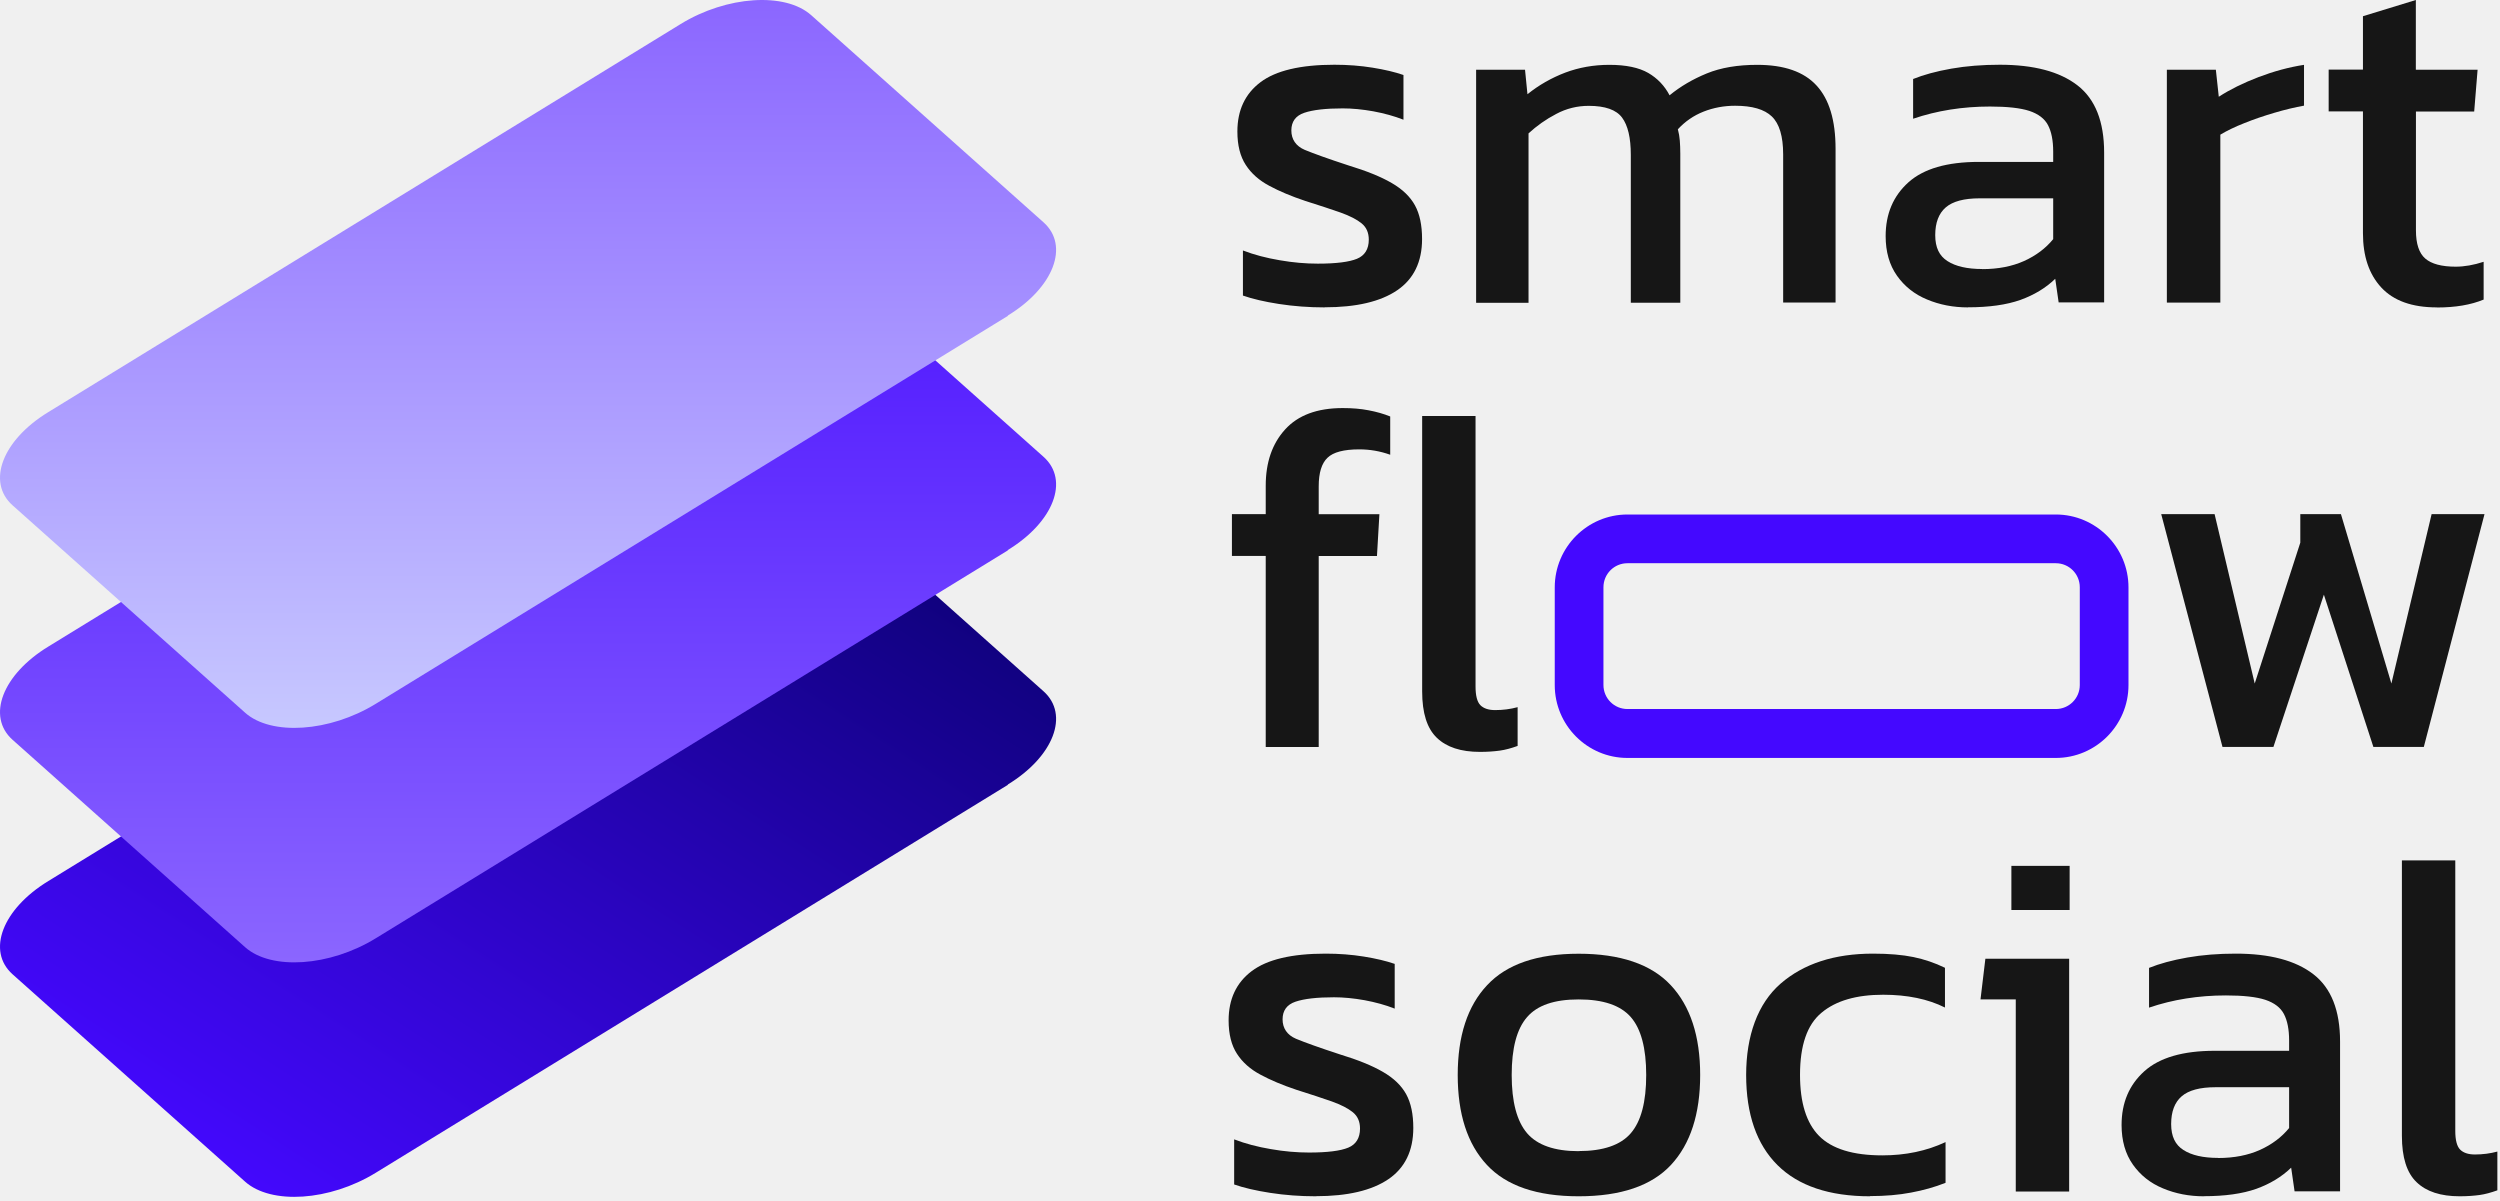
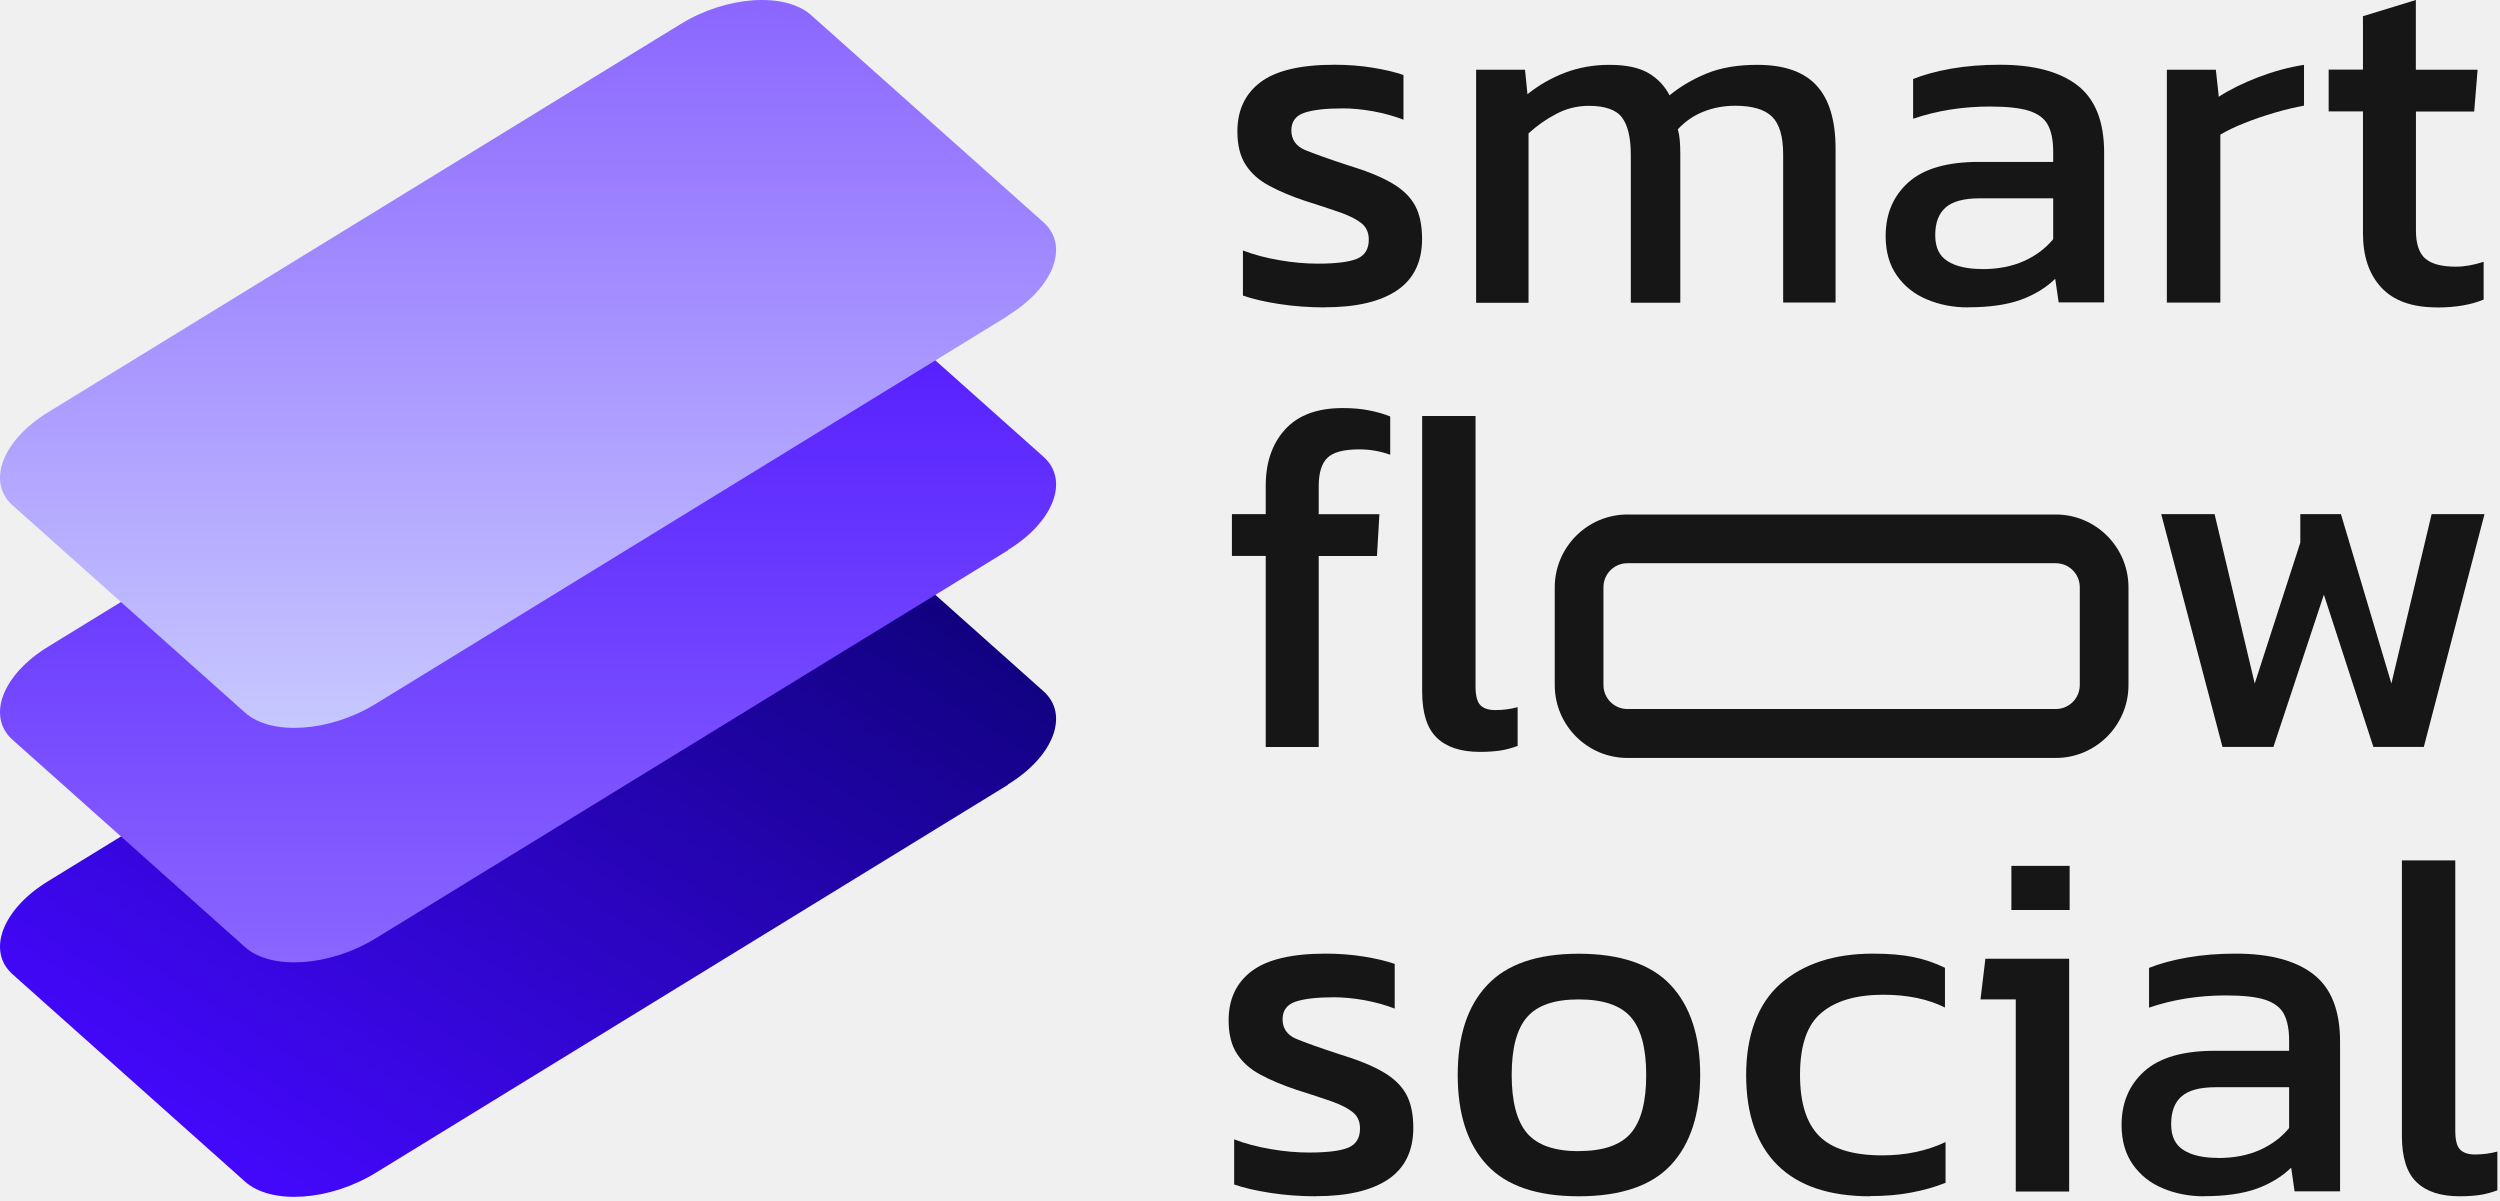
- <svg xmlns="http://www.w3.org/2000/svg" width="510" height="245" viewBox="0 0 510 245" fill="none">
-   <path d="M205.62 160.1L76.647 239.25C67.253 245.022 55.314 245.807 49.992 241.051L2.559 198.751C-2.763 193.995 0.476 185.452 9.87 179.726L138.843 100.576C148.237 94.804 160.176 94.019 165.498 98.775L212.885 141.028C218.207 145.785 214.967 154.328 205.573 160.054L205.62 160.1Z" fill="url(#paint0_linear_618_1857)" />
-   <path d="M205.62 112.266L76.647 191.416C67.253 197.188 55.314 197.973 49.992 193.217L2.559 150.917C-2.763 146.161 0.476 137.618 9.87 131.892L138.843 52.742C148.237 46.97 160.176 46.185 165.498 50.941L212.885 93.194C218.207 97.951 214.967 106.494 205.573 112.22L205.62 112.266Z" fill="url(#paint1_linear_618_1857)" />
-   <path d="M205.62 64.432L76.647 143.582C67.253 149.354 55.314 150.139 49.992 145.383L2.559 103.083C-2.763 98.327 0.476 89.784 9.87 84.058L138.843 4.908C148.237 -0.864 160.176 -1.649 165.498 3.107L212.885 45.36C218.207 50.117 214.967 58.66 205.573 64.386L205.62 64.432Z" fill="url(#paint2_linear_618_1857)" />
-   <g clip-path="url(#clip0_618_1857)">
-     <path d="M270.251 62.709C266.992 62.709 263.872 62.469 260.911 62.011C257.95 61.553 255.486 60.975 253.558 60.298V51.095C255.824 51.972 258.328 52.629 261.05 53.087C263.772 53.565 266.376 53.784 268.84 53.784C272.576 53.784 275.238 53.446 276.828 52.788C278.418 52.131 279.233 50.816 279.233 48.884C279.233 47.49 278.756 46.374 277.782 45.577C276.808 44.78 275.377 44.043 273.49 43.366C271.582 42.709 269.178 41.892 266.237 40.976C263.435 40.039 261.01 39.023 258.944 37.908C256.877 36.812 255.267 35.398 254.135 33.645C253.002 31.912 252.426 29.641 252.426 26.832C252.426 22.49 253.996 19.143 257.135 16.773C260.275 14.402 265.303 13.207 272.218 13.207C274.94 13.207 277.543 13.406 280.008 13.805C282.472 14.203 284.578 14.701 286.307 15.299V24.422C284.439 23.685 282.392 23.127 280.166 22.709C277.941 22.311 275.854 22.111 273.927 22.111C270.469 22.111 267.846 22.41 266.078 23.008C264.309 23.605 263.435 24.82 263.435 26.613C263.435 28.406 264.349 29.8 266.177 30.577C268.005 31.334 270.946 32.39 275.02 33.725C278.756 34.86 281.716 36.055 283.902 37.33C286.108 38.605 287.678 40.119 288.652 41.892C289.625 43.665 290.102 45.956 290.102 48.764C290.102 53.426 288.393 56.932 285.015 59.222C281.617 61.533 276.689 62.689 270.231 62.689L270.251 62.709Z" fill="#161616" />
-     <path d="M301.109 14.223H311.105L311.602 19.223C313.927 17.35 316.49 15.896 319.292 14.82C322.094 13.764 325.094 13.227 328.294 13.227C331.692 13.227 334.335 13.784 336.242 14.88C338.13 15.976 339.581 17.509 340.594 19.442C342.8 17.629 345.324 16.155 348.185 14.979C351.047 13.804 354.484 13.227 358.479 13.227C363.943 13.227 367.977 14.621 370.56 17.43C373.164 20.238 374.455 24.541 374.455 30.358V61.712H363.764V31.473C363.764 27.808 362.989 25.238 361.459 23.764C359.929 22.29 357.425 21.573 353.968 21.573C351.702 21.573 349.556 21.971 347.529 22.768C345.502 23.565 343.754 24.78 342.283 26.374C342.482 27.111 342.621 27.868 342.681 28.685C342.74 29.501 342.78 30.358 342.78 31.294V61.752H332.685V31.593C332.685 28.127 332.089 25.577 330.897 23.983C329.705 22.39 327.439 21.593 324.101 21.593C321.776 21.593 319.55 22.131 317.464 23.246C315.357 24.342 313.489 25.677 311.82 27.21V61.772H301.129V14.223H301.109Z" fill="#161616" />
-     <path d="M401.463 62.709C398.463 62.709 395.681 62.171 393.117 61.095C390.554 60.039 388.507 58.406 386.977 56.234C385.447 54.063 384.672 51.374 384.672 48.167C384.672 43.625 386.222 39.98 389.322 37.191C392.422 34.422 397.191 33.028 403.669 33.028H418.851V30.936C418.851 28.665 418.493 26.872 417.798 25.538C417.102 24.203 415.83 23.247 414.002 22.629C412.174 22.032 409.491 21.733 405.954 21.733C400.37 21.733 395.124 22.57 390.276 24.223V16.115C392.402 15.259 395.005 14.542 398.065 14.004C401.126 13.466 404.424 13.207 407.961 13.207C414.897 13.207 420.162 14.601 423.799 17.41C427.435 20.219 429.244 24.801 429.244 31.135V61.693H419.964L419.268 56.872C417.341 58.745 414.956 60.179 412.134 61.195C409.293 62.191 405.756 62.689 401.483 62.689L401.463 62.709ZM404.365 54.9C407.624 54.9 410.465 54.342 412.909 53.246C415.334 52.151 417.321 50.657 418.851 48.784V40.458H403.868C400.668 40.458 398.363 41.075 396.933 42.31C395.502 43.545 394.786 45.438 394.786 47.968C394.786 50.498 395.621 52.211 397.29 53.266C398.96 54.342 401.324 54.88 404.384 54.88L404.365 54.9Z" fill="#161616" />
-     <path d="M442.039 61.692V14.223H452.034L452.631 19.74C454.896 18.266 457.598 16.932 460.718 15.736C463.858 14.541 466.938 13.705 470.018 13.227V21.553C468.15 21.892 466.123 22.37 463.977 23.007C461.811 23.645 459.764 24.342 457.837 25.119C455.909 25.876 454.28 26.673 452.949 27.47V61.732H442.059L442.039 61.692Z" fill="#161616" />
-     <path d="M497.124 62.709C492.057 62.709 488.281 61.354 485.778 58.645C483.274 55.936 482.042 52.251 482.042 47.569V22.729H475.047V14.203H482.042V3.307L492.832 0V14.223H505.43L504.735 22.749H492.852V46.992C492.852 49.741 493.488 51.653 494.759 52.748C496.031 53.844 498.098 54.402 500.959 54.402C502.748 54.402 504.656 54.063 506.663 53.406V61.115C504.059 62.191 500.9 62.728 497.164 62.728L497.124 62.709Z" fill="#161616" />
-     <path d="M258.208 113.405H251.312V104.879H258.208V99.083C258.208 94.342 259.519 90.517 262.162 87.609C264.805 84.7 268.7 83.246 273.906 83.246C275.834 83.246 277.603 83.385 279.212 83.704C280.802 84.003 282.272 84.421 283.604 84.959V92.768C281.537 92.031 279.451 91.672 277.305 91.672C274.165 91.672 271.999 92.23 270.807 93.385C269.614 94.521 269.018 96.453 269.018 99.202V104.899H281.398L280.901 113.425H269.018V152.389H258.208V113.425V113.405Z" fill="#161616" />
-     <path d="M301.905 153.385C298.03 153.385 295.109 152.428 293.122 150.516C291.115 148.604 290.121 145.456 290.121 141.054V84.859H301.011V140.058C301.011 141.931 301.349 143.205 302.004 143.863C302.66 144.52 303.673 144.859 305.005 144.859C306.595 144.859 308.145 144.66 309.595 144.261V152.17C308.323 152.628 307.111 152.966 305.959 153.126C304.786 153.285 303.455 153.385 301.905 153.385Z" fill="#161616" />
-     <path d="M453.386 152.369L440.887 104.879H451.776L459.963 139.44L469.263 110.696V104.879H477.55L487.843 139.44L496.05 104.879H506.84L494.46 152.369H484.167L474.072 121.313L463.779 152.369H453.386Z" fill="#161616" />
-     <path d="M268.462 244.043C265.203 244.043 262.083 243.804 259.122 243.345C256.161 242.887 253.697 242.31 251.769 241.632V232.429C254.035 233.306 256.539 233.963 259.261 234.421C261.983 234.899 264.587 235.118 267.051 235.118C270.786 235.118 273.449 234.78 275.039 234.122C276.629 233.465 277.443 232.15 277.443 230.218C277.443 228.824 276.967 227.708 275.993 226.911C275.019 226.114 273.588 225.377 271.701 224.7C269.793 224.043 267.388 223.226 264.447 222.31C261.646 221.373 259.221 220.358 257.155 219.242C255.088 218.146 253.478 216.732 252.346 214.979C251.213 213.246 250.637 210.975 250.637 208.166C250.637 203.824 252.207 200.477 255.346 198.107C258.486 195.736 263.513 194.541 270.429 194.541C273.151 194.541 275.754 194.74 278.218 195.139C280.683 195.537 282.789 196.035 284.518 196.633V205.756C282.65 205.019 280.603 204.461 278.377 204.043C276.152 203.645 274.065 203.445 272.138 203.445C268.68 203.445 266.057 203.744 264.288 204.342C262.52 204.939 261.646 206.154 261.646 207.947C261.646 209.74 262.56 211.134 264.388 211.911C266.216 212.668 269.157 213.724 273.231 215.059C276.967 216.194 279.927 217.389 282.113 218.664C284.319 219.939 285.889 221.453 286.863 223.226C287.836 224.999 288.313 227.29 288.313 230.098C288.313 234.76 286.604 238.266 283.226 240.557C279.828 242.867 274.9 244.023 268.442 244.023L268.462 244.043Z" fill="#161616" />
-     <path d="M322.055 244.042C313.531 244.042 307.291 241.911 303.317 237.628C299.342 233.365 297.375 227.249 297.375 219.301C297.375 211.353 299.362 205.238 303.376 200.975C307.37 196.692 313.61 194.561 322.055 194.561C330.501 194.561 336.84 196.692 340.834 200.975C344.828 205.238 346.835 211.353 346.835 219.301C346.835 227.249 344.848 233.365 340.894 237.628C336.939 241.891 330.64 244.042 322.055 244.042ZM322.055 234.819C327.043 234.819 330.6 233.604 332.687 231.174C334.793 228.724 335.826 224.779 335.826 219.301C335.826 213.823 334.773 209.879 332.687 207.489C330.58 205.078 327.043 203.883 322.055 203.883C317.068 203.883 313.61 205.078 311.524 207.489C309.417 209.899 308.384 213.843 308.384 219.301C308.384 224.759 309.437 228.724 311.524 231.174C313.61 233.604 317.127 234.839 322.055 234.839V234.819Z" fill="#161616" />
-     <path d="M381.491 244.043C373.165 244.043 366.866 241.911 362.613 237.688C358.361 233.465 356.215 227.31 356.215 219.302C356.215 211.294 358.56 204.74 363.249 200.656C367.939 196.593 374.218 194.541 382.088 194.541C385.347 194.541 388.109 194.78 390.334 195.238C392.56 195.696 394.726 196.433 396.773 197.429V205.537C393.315 203.804 389.102 202.927 384.174 202.927C378.709 202.927 374.517 204.143 371.595 206.593C368.654 209.023 367.204 213.246 367.204 219.262C367.204 224.939 368.495 229.102 371.099 231.732C373.702 234.361 377.994 235.696 383.995 235.696C388.725 235.696 393.017 234.8 396.892 232.987V241.294C394.686 242.17 392.341 242.827 389.857 243.286C387.354 243.764 384.572 244.003 381.511 244.003L381.491 244.043Z" fill="#161616" />
-     <path d="M411.217 243.047V203.884H404.023L405.017 195.577H422.107V243.066H411.217V243.047ZM410.323 176.633H422.206V185.637H410.323V176.633Z" fill="#161616" />
-     <path d="M449.592 244.043C446.592 244.043 443.81 243.505 441.246 242.429C438.683 241.373 436.636 239.74 435.106 237.569C433.576 235.397 432.801 232.708 432.801 229.501C432.801 224.959 434.351 221.314 437.451 218.525C440.551 215.756 445.32 214.362 451.798 214.362H466.98V212.27C466.98 209.999 466.622 208.206 465.927 206.872C465.231 205.537 463.959 204.581 462.131 203.963C460.303 203.366 457.62 203.067 454.083 203.067C448.499 203.067 443.253 203.903 438.405 205.557V197.449C440.531 196.593 443.134 195.876 446.194 195.338C449.254 194.8 452.553 194.541 456.09 194.541C463.025 194.541 468.291 195.935 471.928 198.744C475.564 201.553 477.373 206.135 477.373 212.469V243.027H468.093L467.397 238.206C465.47 240.078 463.085 241.513 460.263 242.529C457.422 243.525 453.885 244.023 449.612 244.023L449.592 244.043ZM452.493 236.234C455.752 236.234 458.594 235.676 461.038 234.58C463.463 233.485 465.45 231.991 466.98 230.118V221.792H451.997C448.797 221.792 446.492 222.409 445.062 223.644C443.631 224.879 442.915 226.772 442.915 229.302C442.915 231.832 443.75 233.545 445.419 234.6C447.088 235.676 449.453 236.214 452.513 236.214L452.493 236.234Z" fill="#161616" />
-     <path d="M501.772 244.041C497.897 244.041 494.976 243.085 492.989 241.172C490.982 239.26 489.988 236.113 489.988 231.71V175.516H500.878V230.714C500.878 232.587 501.216 233.862 501.871 234.519C502.527 235.176 503.541 235.515 504.872 235.515C506.462 235.515 508.012 235.316 509.462 234.917V242.826C508.191 243.284 506.978 243.623 505.826 243.782C504.653 243.941 503.322 244.041 501.772 244.041Z" fill="#161616" />
-     <path d="M419.387 154.62H331.992C323.805 154.62 317.168 147.947 317.168 139.759V119.819C317.168 111.632 323.825 104.959 331.992 104.959H419.387C427.554 104.959 434.211 111.632 434.211 119.819V139.759C434.211 147.947 427.554 154.62 419.387 154.62ZM331.992 114.899C329.29 114.899 327.104 117.09 327.104 119.799V139.74C327.104 142.449 329.29 144.64 331.992 144.64H419.387C422.09 144.64 424.276 142.449 424.276 139.74V119.799C424.276 117.09 422.09 114.899 419.387 114.899H331.992Z" fill="#4408FF" />
+ <svg xmlns="http://www.w3.org/2000/svg" width="510" height="245" viewBox="0 0 510 245">
+   <linearGradient id="linearGradient1" x1="166.575" y1="61.332" x2="48.788" y2="243.936" gradientUnits="userSpaceOnUse">
+     <stop offset="1e-05" stop-color="#060065" stop-opacity="1" />
+     <stop offset="1" stop-color="#4408ff" stop-opacity="1" />
+   </linearGradient>
+   <path id="Path" fill="url(#linearGradient1)" stroke="none" d="M 205.62 160.1 L 76.647 239.25 C 67.253 245.022 55.314 245.807 49.992 241.051 L 2.559 198.751 C -2.763 193.995 0.476 185.452 9.87 179.726 L 138.843 100.576 C 148.237 94.804 160.176 94.019 165.498 98.775 L 212.885 141.028 C 218.207 145.785 214.967 154.328 205.573 160.054 L 205.62 160.1 Z" />
+   <linearGradient id="linearGradient2" x1="107.722" y1="28.648" x2="107.722" y2="196.324" gradientUnits="userSpaceOnUse">
+     <stop offset="1e-05" stop-color="#4408ff" stop-opacity="1" />
+     <stop offset="1" stop-color="#8b66ff" stop-opacity="1" />
+   </linearGradient>
+   <path id="path1" fill="url(#linearGradient2)" stroke="none" d="M 205.62 112.266 L 76.647 191.416 C 67.253 197.188 55.314 197.973 49.992 193.217 L 2.559 150.917 C -2.763 146.161 0.476 137.618 9.87 131.892 L 138.843 52.742 C 148.237 46.97 160.176 46.185 165.498 50.941 L 212.885 93.194 C 218.207 97.951 214.967 106.494 205.573 112.22 L 205.62 112.266 Z" />
+   <linearGradient id="linearGradient3" x1="107.722" y1="0" x2="107.722" y2="148.49" gradientUnits="userSpaceOnUse">
+     <stop offset="1e-05" stop-color="#8b66ff" stop-opacity="1" />
+     <stop offset="1" stop-color="#c7c8ff" stop-opacity="1" />
+   </linearGradient>
+   <path id="path2" fill="url(#linearGradient3)" stroke="none" d="M 205.62 64.432 L 76.647 143.582 C 67.253 149.354 55.314 150.139 49.992 145.383 L 2.559 103.083 C -2.763 98.327 0.476 89.784 9.87 84.058 L 138.843 4.908 C 148.237 -0.864 160.176 -1.649 165.498 3.107 L 212.885 45.36 C 218.207 50.117 214.967 58.66 205.573 64.386 L 205.62 64.432 Z" />
+   <clipPath id="clipPath1">
+     <path d="M 250.676 -0 L 509.463 -0 L 509.463 244.042 L 250.676 244.042 Z" />
+   </clipPath>
+   <g id="Group" clip-path="url(#clipPath1)">
+     <path id="path3" fill="#161616" stroke="none" d="M 270.251 62.709 C 266.992 62.709 263.872 62.469 260.911 62.011 C 257.95 61.553 255.486 60.975 253.558 60.298 L 253.558 51.095 C 255.824 51.972 258.328 52.629 261.05 53.087 C 263.772 53.565 266.376 53.784 268.84 53.784 C 272.576 53.784 275.238 53.446 276.828 52.788 C 278.418 52.131 279.233 50.816 279.233 48.884 C 279.233 47.49 278.756 46.374 277.782 45.577 C 276.808 44.78 275.377 44.043 273.49 43.366 C 271.582 42.709 269.178 41.892 266.237 40.976 C 263.435 40.04 261.01 39.023 258.944 37.908 C 256.877 36.812 255.267 35.398 254.135 33.645 C 253.002 31.912 252.426 29.641 252.426 26.832 C 252.426 22.49 253.996 19.143 257.135 16.773 C 260.275 14.402 265.303 13.207 272.218 13.207 C 274.94 13.207 277.543 13.406 280.008 13.805 C 282.472 14.203 284.578 14.701 286.307 15.299 L 286.307 24.422 C 284.439 23.685 282.392 23.127 280.166 22.709 C 277.941 22.311 275.854 22.111 273.927 22.111 C 270.469 22.111 267.846 22.41 266.078 23.008 C 264.309 23.605 263.435 24.82 263.435 26.613 C 263.435 28.406 264.349 29.801 266.177 30.577 C 268.005 31.334 270.946 32.39 275.02 33.725 C 278.756 34.86 281.716 36.055 283.902 37.33 C 286.108 38.605 287.678 40.119 288.652 41.892 C 289.625 43.665 290.102 45.956 290.102 48.764 C 290.102 53.426 288.393 56.932 285.015 59.223 C 281.617 61.533 276.689 62.689 270.231 62.689 L 270.251 62.709 Z" />
+     <path id="path4" fill="#161616" stroke="none" d="M 301.109 14.223 L 311.105 14.223 L 311.602 19.223 C 313.927 17.35 316.49 15.896 319.292 14.82 C 322.094 13.764 325.094 13.227 328.294 13.227 C 331.692 13.227 334.335 13.784 336.242 14.88 C 338.13 15.975 339.581 17.509 340.594 19.442 C 342.8 17.629 345.324 16.155 348.185 14.979 C 351.047 13.804 354.484 13.227 358.479 13.227 C 363.943 13.227 367.977 14.621 370.56 17.43 C 373.164 20.238 374.455 24.541 374.455 30.358 L 374.455 61.712 L 363.764 61.712 L 363.764 31.473 C 363.764 27.808 362.989 25.238 361.459 23.764 C 359.929 22.29 357.425 21.573 353.968 21.573 C 351.702 21.573 349.556 21.971 347.529 22.768 C 345.502 23.565 343.754 24.78 342.283 26.374 C 342.482 27.111 342.621 27.868 342.681 28.685 C 342.74 29.501 342.78 30.358 342.78 31.294 L 342.78 61.752 L 332.685 61.752 L 332.685 31.593 C 332.685 28.127 332.089 25.577 330.897 23.983 C 329.705 22.39 327.439 21.593 324.101 21.593 C 321.776 21.593 319.55 22.131 317.464 23.246 C 315.357 24.342 313.489 25.677 311.82 27.21 L 311.82 61.772 L 301.129 61.772 L 301.129 14.223 L 301.109 14.223 Z" />
+     <path id="path5" fill="#161616" stroke="none" d="M 401.463 62.709 C 398.463 62.709 395.681 62.171 393.117 61.095 C 390.554 60.039 388.507 58.406 386.977 56.234 C 385.447 54.063 384.672 51.374 384.672 48.167 C 384.672 43.625 386.222 39.98 389.322 37.191 C 392.422 34.422 397.191 33.028 403.669 33.028 L 418.851 33.028 L 418.851 30.936 C 418.851 28.665 418.493 26.872 417.798 25.538 C 417.102 24.203 415.83 23.247 414.002 22.629 C 412.174 22.032 409.491 21.733 405.954 21.733 C 400.37 21.733 395.124 22.57 390.276 24.223 L 390.276 16.115 C 392.402 15.259 395.005 14.542 398.065 14.004 C 401.126 13.466 404.424 13.207 407.961 13.207 C 414.897 13.207 420.162 14.601 423.799 17.41 C 427.435 20.219 429.244 24.801 429.244 31.135 L 429.244 61.693 L 419.964 61.693 L 419.268 56.872 C 417.341 58.745 414.956 60.179 412.134 61.195 C 409.293 62.191 405.756 62.689 401.483 62.689 L 401.463 62.709 Z M 404.365 54.9 C 407.624 54.9 410.465 54.342 412.909 53.246 C 415.334 52.151 417.321 50.657 418.851 48.784 L 418.851 40.458 L 403.868 40.458 C 400.668 40.458 398.363 41.075 396.933 42.31 C 395.502 43.545 394.786 45.438 394.786 47.968 C 394.786 50.497 395.621 52.211 397.29 53.266 C 398.96 54.342 401.324 54.88 404.384 54.88 L 404.365 54.9 Z" />
+     <path id="path6" fill="#161616" stroke="none" d="M 442.039 61.692 L 442.039 14.223 L 452.034 14.223 L 452.631 19.74 C 454.896 18.266 457.598 16.932 460.718 15.736 C 463.858 14.541 466.938 13.705 470.018 13.227 L 470.018 21.553 C 468.15 21.892 466.123 22.37 463.977 23.007 C 461.811 23.645 459.764 24.342 457.837 25.119 C 455.909 25.876 454.28 26.673 452.949 27.469 L 452.949 61.732 L 442.059 61.732 L 442.039 61.692 Z" />
+     <path id="path7" fill="#161616" stroke="none" d="M 497.124 62.709 C 492.057 62.709 488.281 61.354 485.778 58.645 C 483.274 55.936 482.042 52.251 482.042 47.569 L 482.042 22.729 L 475.047 22.729 L 475.047 14.203 L 482.042 14.203 L 482.042 3.307 L 492.832 0 L 492.832 14.223 L 505.43 14.223 L 504.735 22.749 L 492.852 22.749 L 492.852 46.992 C 492.852 49.741 493.488 51.653 494.759 52.749 C 496.031 53.844 498.098 54.402 500.959 54.402 C 502.748 54.402 504.656 54.063 506.663 53.406 L 506.663 61.115 C 504.059 62.191 500.9 62.728 497.164 62.728 L 497.124 62.709 Z" />
+     <path id="path8" fill="#161616" stroke="none" d="M 258.208 113.405 L 251.312 113.405 L 251.312 104.879 L 258.208 104.879 L 258.208 99.083 C 258.208 94.342 259.519 90.517 262.162 87.609 C 264.805 84.7 268.7 83.246 273.906 83.246 C 275.834 83.246 277.603 83.385 279.212 83.704 C 280.802 84.003 282.272 84.421 283.604 84.959 L 283.604 92.768 C 281.537 92.031 279.451 91.672 277.305 91.672 C 274.165 91.672 271.999 92.23 270.807 93.385 C 269.614 94.521 269.018 96.453 269.018 99.202 L 269.018 104.899 L 281.398 104.899 L 280.901 113.425 L 269.018 113.425 L 269.018 152.389 L 258.208 152.389 L 258.208 113.425 L 258.208 113.405 Z" />
+     <path id="path9" fill="#161616" stroke="none" d="M 301.905 153.385 C 298.03 153.385 295.109 152.428 293.122 150.516 C 291.115 148.604 290.121 145.456 290.121 141.054 L 290.121 84.859 L 301.011 84.859 L 301.011 140.058 C 301.011 141.931 301.349 143.205 302.004 143.863 C 302.66 144.52 303.673 144.859 305.005 144.859 C 306.595 144.859 308.145 144.66 309.595 144.261 L 309.595 152.17 C 308.323 152.628 307.111 152.966 305.959 153.126 C 304.786 153.285 303.455 153.385 301.905 153.385 Z" />
+     <path id="path10" fill="#161616" stroke="none" d="M 453.386 152.369 L 440.887 104.879 L 451.776 104.879 L 459.963 139.44 L 469.263 110.696 L 469.263 104.879 L 477.55 104.879 L 487.843 139.44 L 496.05 104.879 L 506.84 104.879 L 494.46 152.369 L 484.167 152.369 L 474.072 121.313 L 463.779 152.369 L 453.386 152.369 Z" />
+     <path id="path11" fill="#161616" stroke="none" d="M 268.462 244.043 C 265.203 244.043 262.083 243.804 259.122 243.345 C 256.161 242.887 253.697 242.31 251.769 241.632 L 251.769 232.429 C 254.035 233.306 256.539 233.963 259.261 234.421 C 261.983 234.899 264.587 235.118 267.051 235.118 C 270.786 235.118 273.449 234.78 275.039 234.122 C 276.629 233.465 277.443 232.15 277.443 230.218 C 277.443 228.824 276.967 227.708 275.993 226.911 C 275.019 226.114 273.588 225.377 271.701 224.7 C 269.793 224.043 267.388 223.226 264.447 222.31 C 261.646 221.373 259.221 220.358 257.155 219.242 C 255.088 218.146 253.478 216.732 252.346 214.979 C 251.213 213.246 250.637 210.975 250.637 208.166 C 250.637 203.824 252.207 200.477 255.346 198.107 C 258.486 195.736 263.513 194.541 270.429 194.541 C 273.151 194.541 275.754 194.74 278.218 195.139 C 280.683 195.537 282.789 196.035 284.518 196.633 L 284.518 205.756 C 282.65 205.019 280.603 204.461 278.377 204.043 C 276.152 203.645 274.065 203.445 272.138 203.445 C 268.68 203.445 266.057 203.744 264.288 204.342 C 262.52 204.939 261.646 206.154 261.646 207.947 C 261.646 209.74 262.56 211.134 264.388 211.911 C 266.216 212.668 269.157 213.724 273.231 215.059 C 276.967 216.194 279.927 217.389 282.113 218.664 C 284.319 219.939 285.889 221.453 286.863 223.226 C 287.836 224.999 288.313 227.29 288.313 230.098 C 288.313 234.76 286.604 238.266 283.226 240.557 C 279.828 242.867 274.9 244.023 268.442 244.023 L 268.462 244.043 Z" />
+     <path id="path12" fill="#161616" stroke="none" d="M 322.055 244.042 C 313.531 244.042 307.291 241.911 303.317 237.628 C 299.342 233.365 297.375 227.249 297.375 219.301 C 297.375 211.353 299.362 205.238 303.376 200.975 C 307.37 196.692 313.61 194.561 322.055 194.561 C 330.501 194.561 336.84 196.692 340.834 200.975 C 344.828 205.238 346.835 211.353 346.835 219.301 C 346.835 227.249 344.848 233.365 340.894 237.628 C 336.939 241.891 330.64 244.042 322.055 244.042 Z M 322.055 234.819 C 327.043 234.819 330.6 233.604 332.687 231.174 C 334.793 228.724 335.826 224.779 335.826 219.301 C 335.826 213.823 334.773 209.879 332.687 207.489 C 330.58 205.078 327.043 203.883 322.055 203.883 C 317.068 203.883 313.61 205.078 311.524 207.489 C 309.417 209.899 308.384 213.843 308.384 219.301 C 308.384 224.759 309.437 228.724 311.524 231.174 C 313.61 233.604 317.127 234.839 322.055 234.839 L 322.055 234.819 Z" />
+     <path id="path13" fill="#161616" stroke="none" d="M 381.491 244.043 C 373.165 244.043 366.866 241.911 362.613 237.688 C 358.361 233.465 356.215 227.31 356.215 219.302 C 356.215 211.294 358.56 204.74 363.249 200.656 C 367.939 196.593 374.218 194.541 382.088 194.541 C 385.347 194.541 388.109 194.78 390.334 195.238 C 392.56 195.696 394.726 196.433 396.773 197.429 L 396.773 205.537 C 393.315 203.804 389.102 202.927 384.174 202.927 C 378.709 202.927 374.517 204.143 371.595 206.593 C 368.654 209.023 367.204 213.246 367.204 219.262 C 367.204 224.939 368.495 229.102 371.099 231.732 C 373.702 234.361 377.994 235.696 383.995 235.696 C 388.725 235.696 393.017 234.8 396.892 232.987 L 396.892 241.294 C 394.686 242.17 392.341 242.827 389.857 243.286 C 387.354 243.764 384.572 244.003 381.511 244.003 L 381.491 244.043 Z" />
+     <path id="path14" fill="#161616" stroke="none" d="M 411.217 243.047 L 411.217 203.884 L 404.023 203.884 L 405.017 195.577 L 422.107 195.577 L 422.107 243.066 L 411.217 243.066 L 411.217 243.047 Z M 410.323 176.633 L 422.206 176.633 L 422.206 185.637 L 410.323 185.637 L 410.323 176.633 Z" />
+     <path id="path15" fill="#161616" stroke="none" d="M 449.592 244.043 C 446.592 244.043 443.81 243.505 441.246 242.429 C 438.683 241.373 436.636 239.74 435.106 237.569 C 433.576 235.397 432.801 232.708 432.801 229.501 C 432.801 224.959 434.351 221.314 437.451 218.525 C 440.551 215.756 445.32 214.362 451.798 214.362 L 466.98 214.362 L 466.98 212.27 C 466.98 209.999 466.622 208.206 465.927 206.872 C 465.231 205.537 463.959 204.581 462.131 203.963 C 460.303 203.366 457.62 203.067 454.083 203.067 C 448.499 203.067 443.253 203.903 438.405 205.557 L 438.405 197.449 C 440.531 196.593 443.134 195.876 446.194 195.338 C 449.254 194.8 452.553 194.541 456.09 194.541 C 463.025 194.541 468.291 195.935 471.928 198.744 C 475.564 201.553 477.373 206.135 477.373 212.469 L 477.373 243.027 L 468.093 243.027 L 467.397 238.206 C 465.47 240.078 463.085 241.513 460.263 242.529 C 457.422 243.525 453.885 244.023 449.612 244.023 L 449.592 244.043 Z M 452.493 236.234 C 455.752 236.234 458.594 235.676 461.038 234.58 C 463.463 233.485 465.45 231.991 466.98 230.118 L 466.98 221.792 L 451.997 221.792 C 448.797 221.792 446.492 222.409 445.062 223.644 C 443.631 224.879 442.915 226.772 442.915 229.302 C 442.915 231.832 443.75 233.545 445.419 234.6 C 447.088 235.676 449.453 236.214 452.513 236.214 L 452.493 236.234 Z" />
+     <path id="path16" fill="#161616" stroke="none" d="M 501.772 244.041 C 497.897 244.041 494.976 243.085 492.989 241.172 C 490.982 239.26 489.988 236.113 489.988 231.71 L 489.988 175.516 L 500.878 175.516 L 500.878 230.714 C 500.878 232.587 501.216 233.862 501.871 234.519 C 502.527 235.176 503.541 235.515 504.872 235.515 C 506.462 235.515 508.012 235.316 509.462 234.917 L 509.462 242.826 C 508.191 243.284 506.978 243.623 505.826 243.782 C 504.653 243.941 503.322 244.041 501.772 244.041 Z" />
+     <path id="path17" fill="#161616" stroke="none" d="M 419.387 154.62 L 331.992 154.62 C 323.805 154.62 317.168 147.947 317.168 139.759 L 317.168 119.819 C 317.168 111.632 323.825 104.959 331.992 104.959 L 419.387 104.959 C 427.554 104.959 434.211 111.632 434.211 119.819 L 434.211 139.759 C 434.211 147.947 427.554 154.62 419.387 154.62 Z M 331.992 114.899 C 329.29 114.899 327.104 117.09 327.104 119.799 L 327.104 139.74 C 327.104 142.449 329.29 144.64 331.992 144.64 L 419.387 144.64 C 422.09 144.64 424.276 142.449 424.276 139.74 L 424.276 119.799 C 424.276 117.09 422.09 114.899 419.387 114.899 L 331.992 114.899 Z" />
  </g>
-   <defs>
-     <linearGradient id="paint0_linear_618_1857" x1="166.575" y1="61.332" x2="48.788" y2="243.936" gradientUnits="userSpaceOnUse">
-       <stop stop-color="#060065" />
-       <stop offset="1" stop-color="#4408FF" />
-     </linearGradient>
-     <linearGradient id="paint1_linear_618_1857" x1="107.722" y1="28.648" x2="107.722" y2="196.324" gradientUnits="userSpaceOnUse">
-       <stop stop-color="#4408FF" />
-       <stop offset="1" stop-color="#8B66FF" />
-     </linearGradient>
-     <linearGradient id="paint2_linear_618_1857" x1="107.722" y1="0" x2="107.722" y2="148.49" gradientUnits="userSpaceOnUse">
-       <stop stop-color="#8B66FF" />
-       <stop offset="1" stop-color="#C7C8FF" />
-     </linearGradient>
-     <clipPath id="clip0_618_1857">
-       <rect width="258.787" height="244.042" fill="white" transform="translate(250.676)" />
-     </clipPath>
-   </defs>
</svg>
